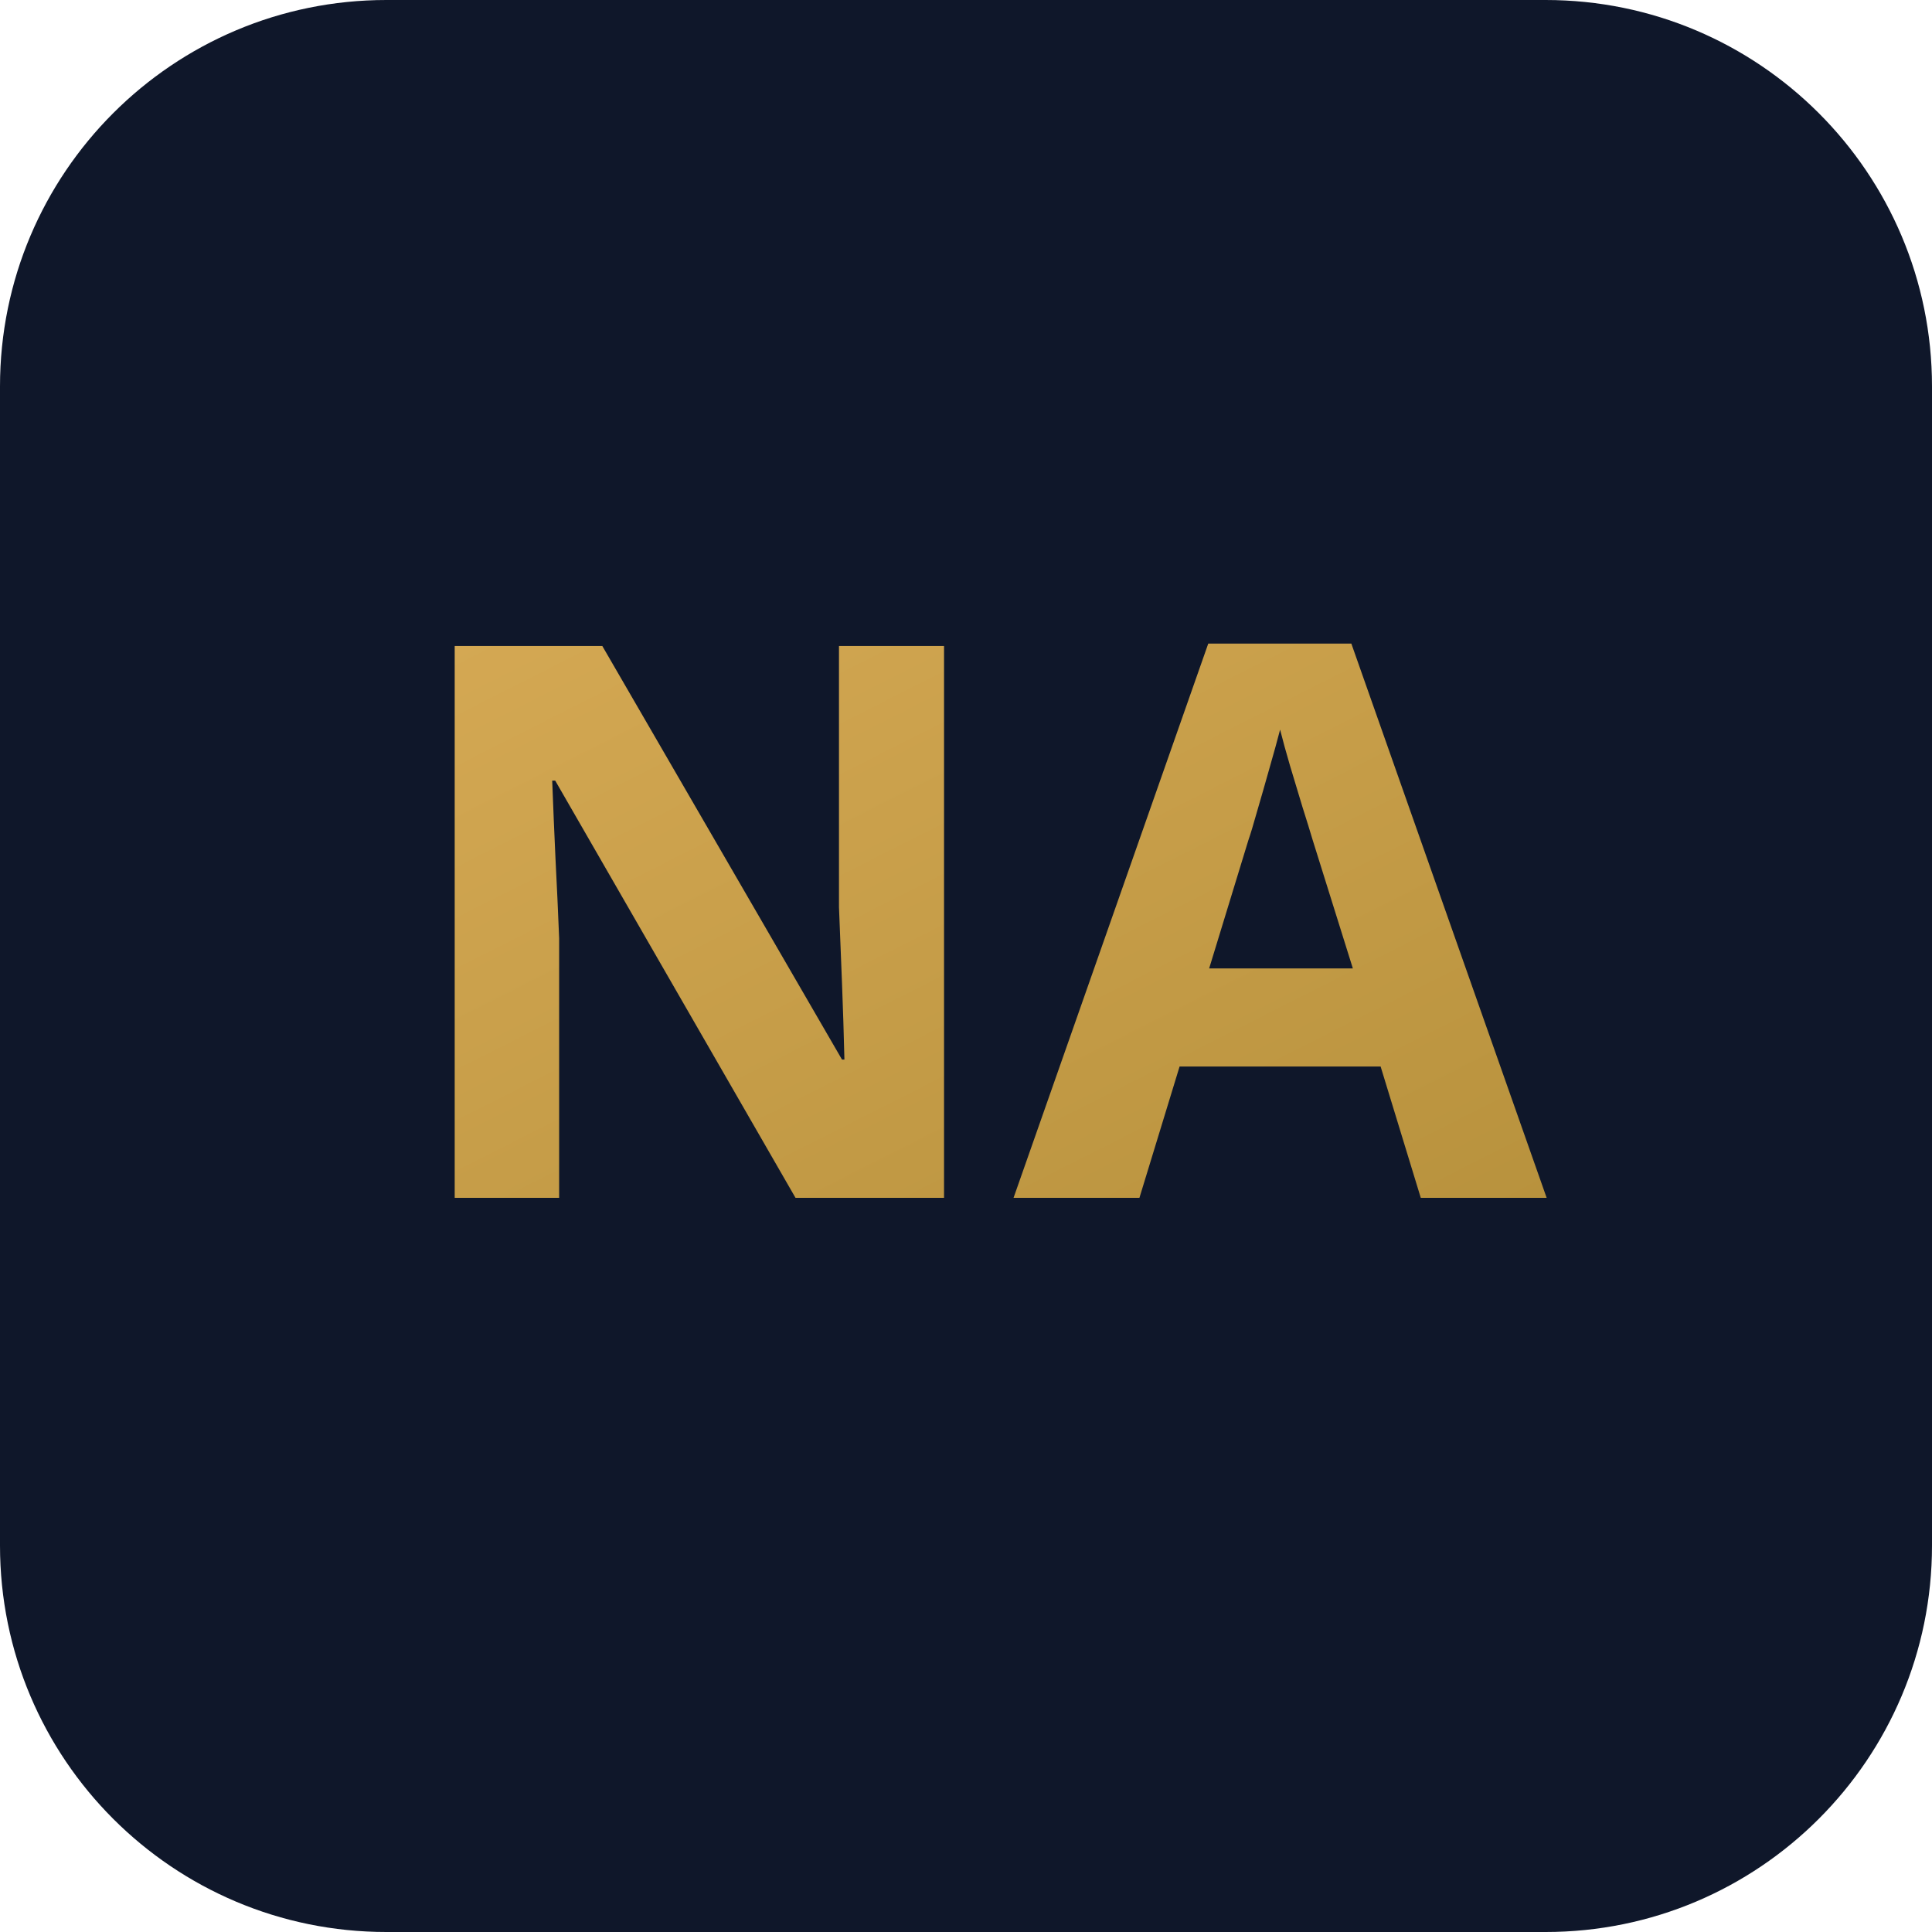
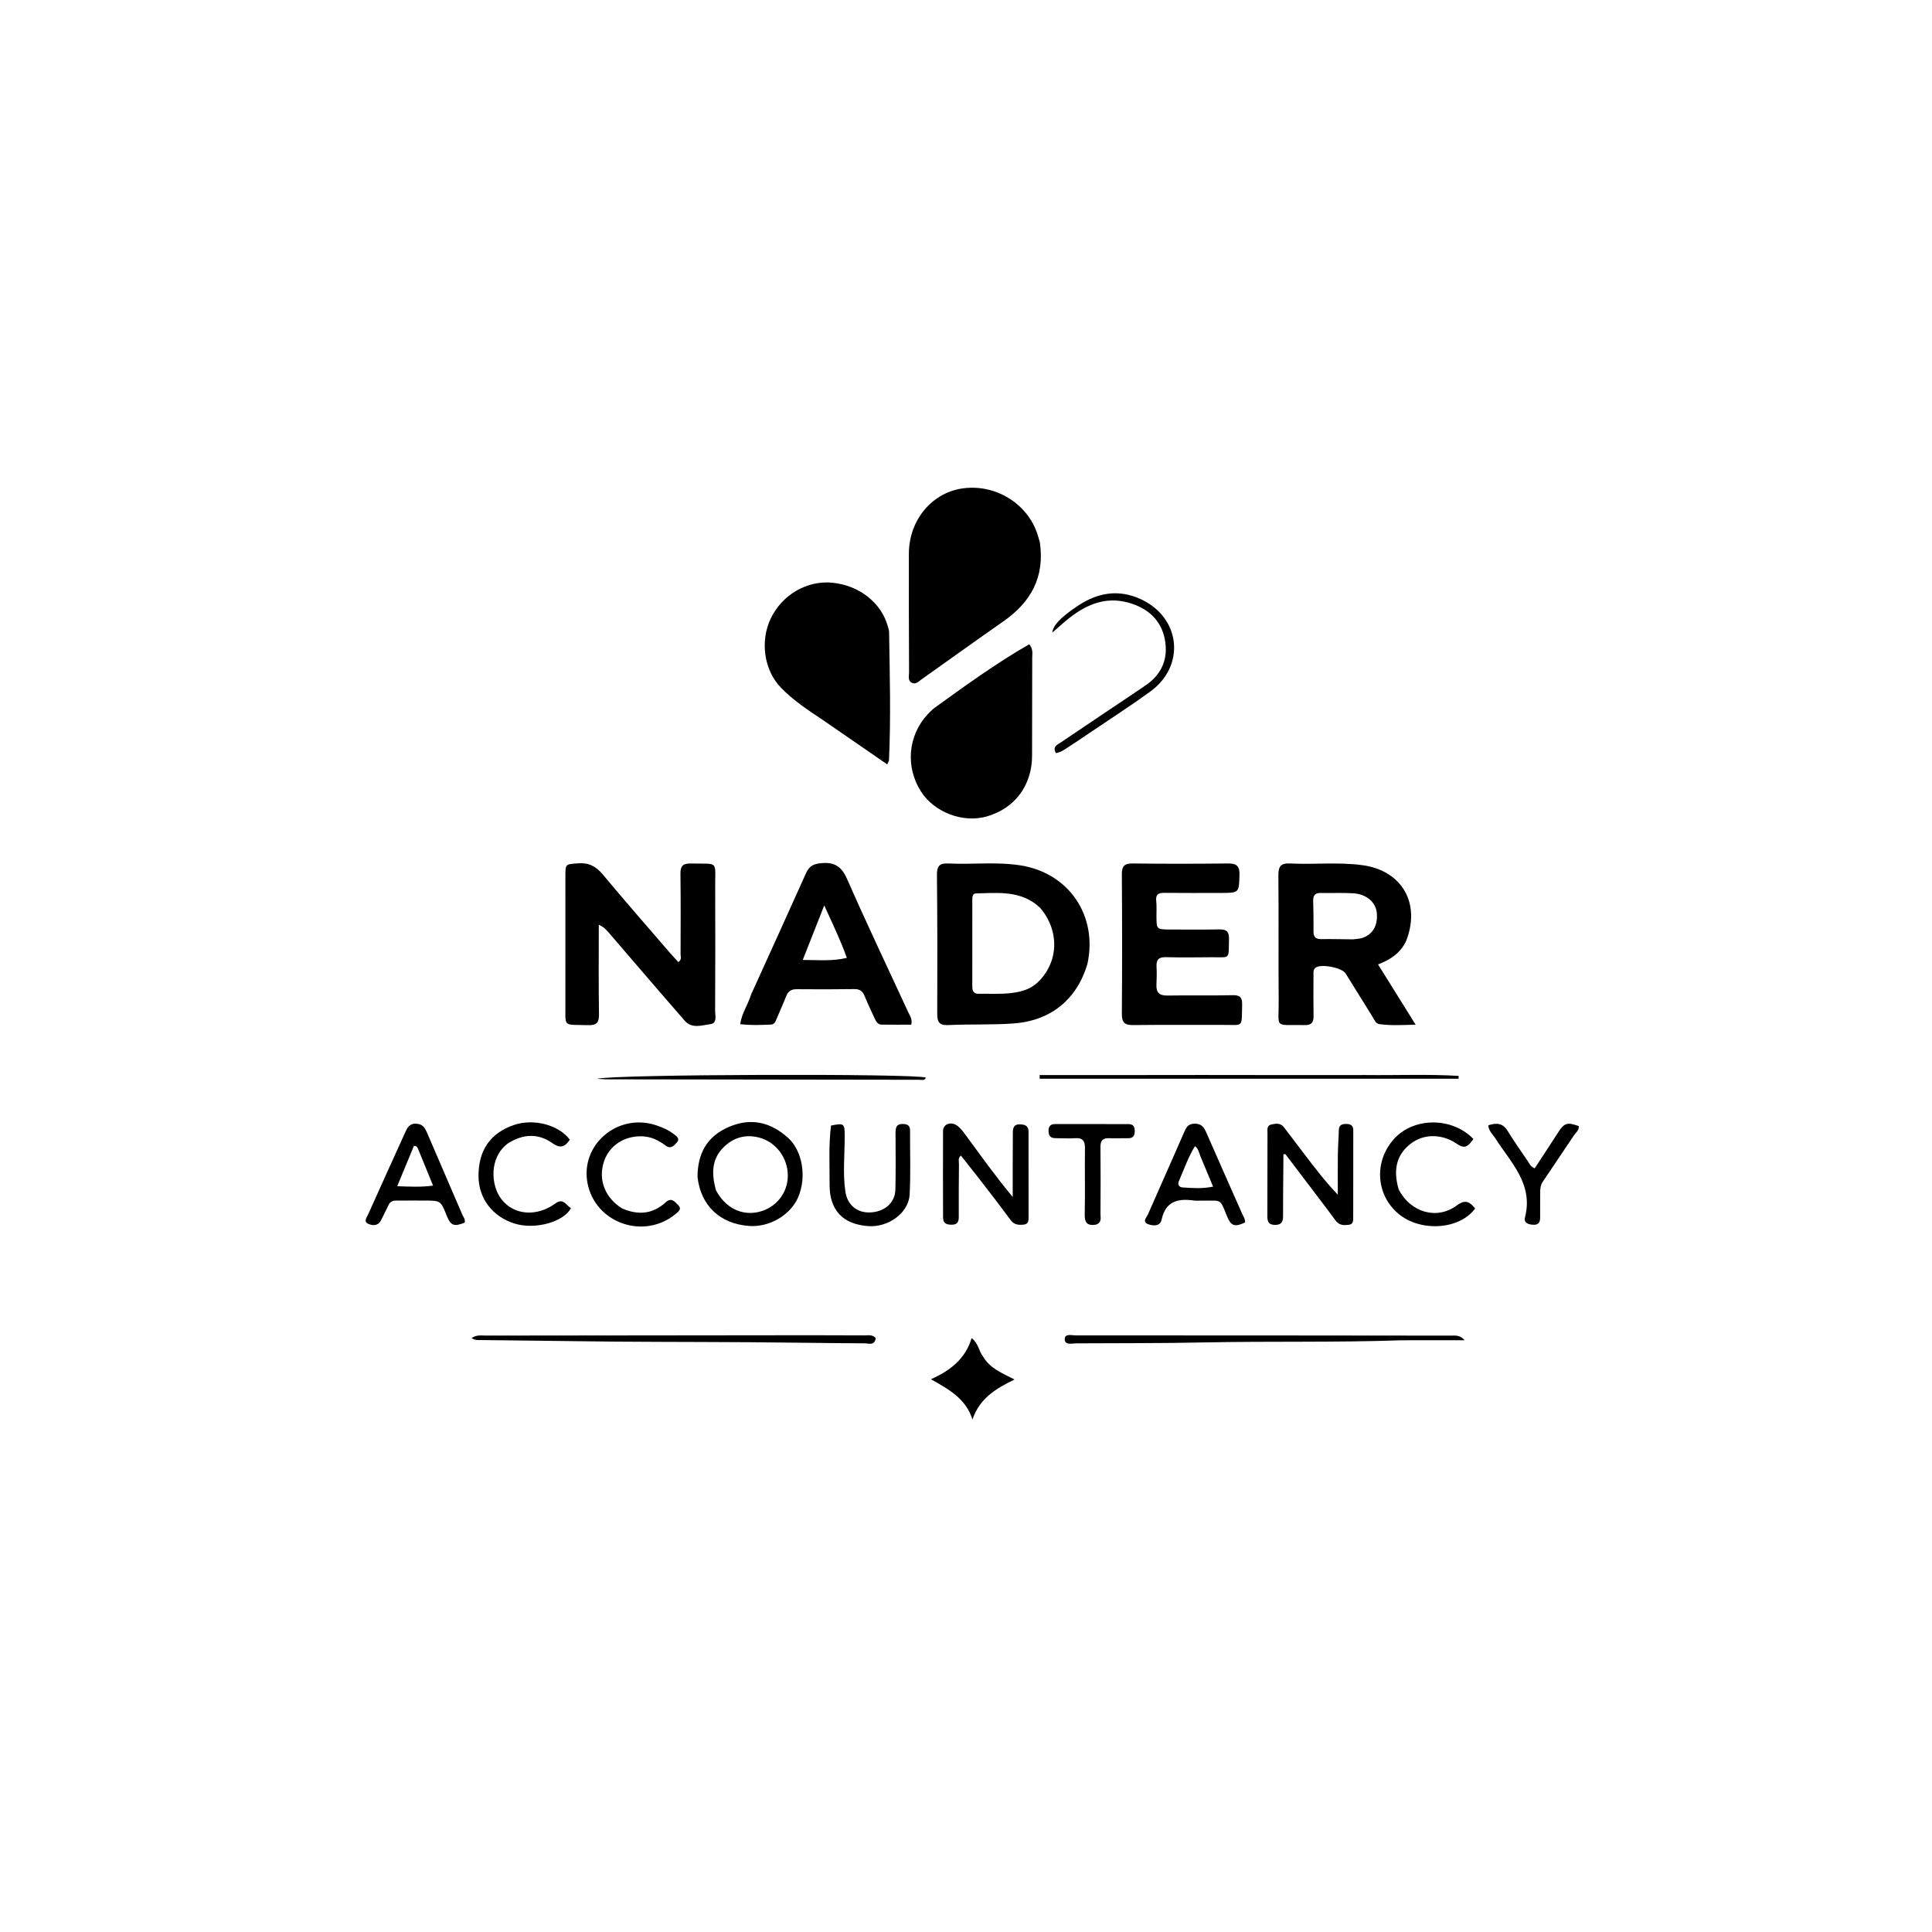
- <svg xmlns="http://www.w3.org/2000/svg" viewBox="0 0 100 100">
-   <defs>
-     <linearGradient id="gold-gradient" x1="0%" y1="0%" x2="100%" y2="100%">
-       <stop offset="0%" style="stop-color:#d4a853;stop-opacity:1" />
-       <stop offset="100%" style="stop-color:#b8923d;stop-opacity:1" />
-     </linearGradient>
-   </defs>
-   <rect width="100" height="100" rx="20" fill="#0f172a" />
-   <text x="50" y="62" font-family="system-ui, sans-serif" font-size="40" font-weight="700" fill="url(#gold-gradient)" text-anchor="middle">NA</text>
+ <svg xmlns="http://www.w3.org/2000/svg" version="1.1" id="Layer_1" x="0px" y="0px" width="100%" viewBox="0 0 1024 1024" enable-background="new 0 0 1024 1024" xml:space="preserve">
+   <path fill="#000000" opacity="1" stroke="none" d=" M551.123,287.337   C553.894,305.96 546.294,319.261 531.669,329.437   C517.192,339.509 502.909,349.86 488.499,360.029   C486.944,361.126 485.287,363.012 483.168,361.84   C481.061,360.674 481.828,358.258 481.821,356.357   C481.741,335.383 481.657,314.408 481.721,293.434   C481.776,275.501 494.123,260.864 510.722,258.79   C528.714,256.543 545.894,267.893 550.437,285.021   C550.607,285.663 550.838,286.289 551.123,287.337  z" />
+   <path fill="#000000" opacity="1" stroke="none" d=" M436.292,381.725   C428.226,376.362 420.428,371.205 413.903,364.471   C404.893,355.173 402.75,339.731 408.564,327.698   C414.616,315.175 427.749,307.563 441.091,308.845   C455.391,310.22 467.182,319.498 470.599,332.08   C470.86,333.04 471.219,334.019 471.235,334.994   C471.589,357.626 472.224,380.26 471.184,402.89   C471.164,403.337 470.833,403.77 470.254,405.14   C458.882,397.3 447.734,389.616 436.292,381.725  z" />
+   <path fill="#000000" opacity="1" stroke="none" d=" M299.666,529.989   C299.668,507.83 299.665,486.171 299.676,464.511   C299.679,457.763 299.728,458.13 306.164,457.589   C311.902,457.107 315.803,459.067 319.45,463.445   C330.961,477.263 342.82,490.793 354.559,504.421   C356.169,506.291 357.864,508.088 359.517,509.916   C361.498,508.662 360.713,507.025 360.717,505.686   C360.76,491.524 360.845,477.36 360.649,463.2   C360.593,459.112 361.891,457.585 366.074,457.678   C381.129,458.012 379.003,455.803 379.064,470.126   C379.156,491.951 379.127,513.778 379.027,535.603   C379.015,538.21 380.292,542.324 376.601,542.802   C372.111,543.383 366.766,545.412 362.96,541.051   C349.38,525.491 335.974,509.779 322.493,494.132   C321.229,492.664 319.904,491.249 317.369,490.147   C317.369,505.873 317.215,521.602 317.468,537.324   C317.54,541.77 316.535,543.506 311.741,543.352   C297.597,542.897 299.891,545.165 299.666,529.989  z" />
+   <path fill="#000000" opacity="1" stroke="none" d=" M494.674,375.651   C511.446,363.535 527.905,351.588 545.51,341.483   C547.727,344.188 547.092,346.433 547.094,348.511   C547.105,365.823 547.009,383.135 547.018,400.448   C547.025,416.186 537.944,428.461 523.018,432.733   C510.338,436.362 495.087,430.534 488.047,419.371   C479.836,406.351 481.25,389.975 491.574,378.701   C492.471,377.721 493.46,376.824 494.674,375.651  z" />
+   <path fill="#000000" opacity="1" stroke="none" d=" M576.341,510.959   C570.573,530.251 556.441,541.148 536.848,542.484   C525.369,543.267 513.892,542.768 502.432,543.315   C497.972,543.529 496.741,541.771 496.759,537.503   C496.866,512.874 496.838,488.244 496.601,463.616   C496.557,459.013 498.022,457.436 502.588,457.659   C515.366,458.285 528.217,456.668 540.954,458.68   C566.525,462.72 581.963,485.345 576.341,510.959  M551.311,481.192   C550.293,480.337 549.334,479.397 548.247,478.641   C538.769,472.053 527.955,473.29 517.348,473.524   C515.404,473.567 515.348,475.451 515.348,476.987   C515.344,492.305 515.366,507.623 515.335,522.941   C515.33,525.323 516.063,526.78 518.729,526.73   C524.221,526.628 529.755,526.989 535.193,526.415   C540.444,525.861 545.639,524.729 549.836,520.818   C560.986,510.424 561.916,493.586 551.311,481.192  z" />
+   <path fill="#000000" opacity="1" stroke="none" d=" M745.208,498.917   C742.1,505.267 736.882,508.684 730.398,511.164   C737.015,521.777 743.304,531.862 750.314,543.105   C743.066,543.292 737.04,543.634 731.03,542.794   C729.082,542.522 728.402,540.396 727.444,538.859   C722.688,531.224 717.964,523.568 713.188,515.945   C711.25,512.851 700.245,510.738 697.331,512.862   C695.887,513.916 696.185,515.545 696.178,517.001   C696.145,524.166 696.094,531.333 696.21,538.498   C696.263,541.79 695.183,543.404 691.61,543.319   C674.893,542.921 677.868,545.788 677.729,529.911   C677.538,507.915 677.782,485.915 677.567,463.92   C677.52,459.158 678.941,457.408 683.798,457.656   C696.594,458.309 709.447,456.809 722.227,458.576   C743.123,461.465 753.175,478.83 745.208,498.917  M717.16,497.87   C718.793,497.635 720.504,497.637 722.045,497.125   C727.711,495.241 730.404,490.385 729.711,483.661   C729.151,478.237 724.253,473.918 717.351,473.468   C711.562,473.09 705.728,473.422 699.918,473.295   C696.744,473.226 695.948,474.883 696.019,477.661   C696.154,482.974 696.252,488.291 696.185,493.604   C696.147,496.555 697.272,497.802 700.29,497.752   C705.602,497.663 710.919,497.82 717.16,497.87  z" />
+   <path fill="#000000" opacity="1" stroke="none" d=" M620.16,492.663   C629.135,492.662 637.634,492.796 646.125,492.604   C649.892,492.518 651.507,493.588 651.399,497.658   C651.098,508.983 652.338,507.248 641.886,507.363   C633.891,507.452 625.89,507.524 617.9,507.322   C614.143,507.227 612.796,508.695 612.991,512.31   C613.161,515.465 613.115,518.645 612.944,521.802   C612.712,526.068 614.486,527.736 618.829,527.659   C630.309,527.456 641.799,527.753 653.275,527.471   C657.338,527.371 658.459,528.727 658.353,532.59   C658.012,545.01 659.517,543.158 647.659,543.215   C632.001,543.292 616.34,543.113 600.684,543.31   C596.221,543.367 594.571,542.06 594.607,537.369   C594.799,512.716 594.772,488.061 594.604,463.407   C594.574,459.05 595.961,457.606 600.342,457.658   C617.164,457.856 633.992,457.849 650.815,457.651   C655.305,457.598 657.1,458.962 656.958,463.629   C656.664,473.271 656.844,473.274 647.035,473.273   C637.04,473.272 627.044,473.354 617.051,473.234   C613.86,473.196 612.452,474.153 612.827,477.564   C613.135,480.363 612.907,483.22 612.947,486.052   C613.04,492.6 613.048,492.6 620.16,492.663  z" />
+   <path fill="#000000" opacity="1" stroke="none" d=" M398.06,527.203   C407.917,505.464 417.669,484.098 427.27,462.664   C428.915,458.993 431.236,457.87 435.269,457.494   C442.479,456.822 446.113,459.35 449.073,466.103   C459.434,489.742 470.578,513.038 481.374,536.487   C482.251,538.391 483.726,540.202 482.965,543.103   C477.814,543.103 472.544,543.164 467.277,543.073   C465.101,543.036 464.25,541.229 463.476,539.546   C461.666,535.612 459.812,531.693 458.154,527.695   C457.117,525.195 455.5,524.202 452.784,524.236   C442.619,524.364 432.45,524.411 422.285,524.295   C419.308,524.261 417.694,525.445 416.649,528.114   C415.071,532.144 413.229,536.07 411.591,540.077   C410.995,541.534 410.401,542.981 408.632,543.049   C403.353,543.254 398.061,543.534 392.316,542.817   C393.158,537.007 396.417,532.582 398.06,527.203  M448.841,507.688   C445.6,498.536 441.388,489.824 436.861,479.897   C432.858,490.066 429.319,499.056 425.49,508.783   C433.804,508.812 441.176,509.542 448.841,507.688  z" />
+   <path fill="#000000" opacity="1" stroke="none" d=" M509.329,612.513   C507.601,613.762 508.282,615.514 508.266,617.07   C508.169,626.393 508.126,635.716 508.166,645.039   C508.177,647.669 507.331,649.126 504.474,649.125   C501.811,649.124 499.846,648.533 499.844,645.343   C499.832,630.026 499.732,614.709 499.832,599.394   C499.857,595.665 504.236,594.167 507.557,596.794   C509.346,598.21 510.762,600.163 512.134,602.029   C519.905,612.596 527.506,623.291 536.758,634.422   C536.758,628.537 536.747,623.807 536.76,619.076   C536.777,612.75 536.821,606.424 536.834,600.097   C536.839,597.622 537.535,595.863 540.491,595.919   C543.129,595.97 545.143,596.631 545.145,599.775   C545.156,615.091 545.167,630.407 545.16,645.724   C545.159,647.328 544.736,648.776 542.845,649.029   C540.11,649.394 537.543,649.234 535.677,646.704   C532.318,642.151 528.913,637.632 525.471,633.142   C520.206,626.277 514.892,619.449 509.329,612.513  z" />
+   <path fill="#000000" opacity="1" stroke="none" d=" M698.097,633.858   C692.344,626.287 686.811,619 681.278,611.712   C680.925,611.734 680.572,611.757 680.22,611.78   C680.22,613.441 680.23,615.102 680.218,616.763   C680.15,626.095 680.007,635.428 680.043,644.76   C680.056,647.955 678.808,649.286 675.593,649.216   C672.422,649.148 671.722,647.435 671.732,644.697   C671.787,630.031 671.753,615.365 671.79,600.699   C671.794,598.935 671.309,596.623 673.647,596.059   C676.009,595.488 678.643,594.994 680.521,597.473   C684.041,602.121 687.575,606.759 691.105,611.399   C696.714,618.77 702.324,626.139 709.067,633.222   C709.067,626.138 709.002,619.052 709.092,611.969   C709.147,607.644 709.508,603.323 709.604,598.997   C709.665,596.269 711.237,595.72 713.535,595.721   C715.943,595.722 717.278,596.578 717.271,599.2   C717.232,614.699 717.248,630.198 717.231,645.698   C717.229,647.25 717.058,648.835 715.108,649.119   C712.402,649.513 709.81,649.531 707.917,646.934   C704.776,642.626 701.522,638.401 698.097,633.858  z" />
+   <path fill="#000000" opacity="1" stroke="none" d=" M369.7,623.855   C369.741,611.249 374.78,602.299 386.221,597.333   C397.99,592.225 408.409,594.762 417.634,603.02   C425.391,609.965 427.62,623.968 423.036,634.584   C418.953,644.042 407.752,650.589 397.028,649.787   C381.679,648.64 371.447,639.098 369.7,623.855  M379.439,630.773   C384.31,640.147 393.174,644.592 402.397,642.284   C411.421,640.027 417.559,632.252 417.557,623.078   C417.556,613.601 411.163,605.11 402.089,602.866   C394.898,601.087 388.546,603.009 383.368,608.216   C377.142,614.477 377.096,622.088 379.439,630.773  z" />
+   <path fill="#000000" opacity="1" stroke="none" d=" M658.207,642.952   C658.94,644.827 660.132,646.149 659.896,647.929   C654.496,650.51 652.439,649.84 650.347,644.626   C646.436,634.881 647.487,636.541 637.728,636.344   C636.064,636.31 634.372,636.527 632.74,636.297   C624.301,635.108 617.77,636.636 615.68,646.456   C614.903,650.106 611.14,649.789 608.571,648.853   C605.168,647.614 607.713,645.297 608.474,643.562   C614.753,629.242 621.141,614.971 627.388,600.637   C628.556,597.955 629.348,595.628 633.122,595.568   C637.002,595.507 638.241,597.691 639.514,600.605   C645.638,614.627 651.866,628.604 658.207,642.952  M636.363,613.106   C635.522,611.234 635.346,608.989 633.355,607.477   C629.73,613.374 627.59,619.694 624.934,625.774   C624.047,627.803 624.763,629.234 626.846,629.37   C631.911,629.7 637.017,630.138 642.953,628.943   C640.683,623.501 638.661,618.65 636.363,613.106  z" />
+   <path fill="#000000" opacity="1" stroke="none" d=" M206.257,638.04   C204.674,641.216 203.343,644.085 201.889,646.89   C200.411,649.74 197.744,649.704 195.383,648.743   C192.422,647.538 194.377,645.316 195.097,643.705   C201.555,629.265 208.102,614.864 214.644,600.462   C215.815,597.883 216.818,595.4 220.624,595.586   C224.258,595.764 225.328,598.001 226.487,600.712   C232.643,615.1 238.884,629.452 245.06,643.831   C245.631,645.161 246.755,646.373 246.276,648.015   C240.675,650.308 238.875,649.609 236.767,644.335   C233.571,636.335 233.571,636.334 225.02,636.324   C220.521,636.319 216.023,636.282 211.525,636.332   C209.741,636.352 207.79,635.95 206.257,638.04  M221.713,609.247   C221.24,608.454 221.178,607.244 219.383,607.362   C216.563,614.167 213.683,621.118 210.535,628.714   C217.373,628.947 223.215,629.277 229.531,628.385   C226.833,621.796 224.391,615.835 221.713,609.247  z" />
+   <path fill="#000000" opacity="1" stroke="none" d=" M440.457,596.576   C447.411,595.139 447.664,595.561 447.705,601.765   C447.771,611.727 446.603,621.703 448.082,631.655   C449.107,638.544 454.205,642.896 461.17,642.62   C468.821,642.317 474.396,637.549 474.569,630.563   C474.816,620.583 474.682,610.593 474.659,600.607   C474.653,597.848 474.958,595.604 478.599,595.731   C480.987,595.814 482.365,596.537 482.35,599.177   C482.288,610.494 482.732,621.835 482.128,633.121   C481.603,642.906 470.79,650.664 460.122,649.865   C446.668,648.856 439.61,641.374 439.705,627.824   C439.778,617.523 439.124,607.208 440.457,596.576  z" />
+   <path fill="#000000" opacity="1" stroke="none" d=" M741.324,630.393   C747.669,642.708 761.648,646.726 772.169,638.883   C776.824,635.413 779.086,637.182 781.846,640.499   C773.767,651.735 753.078,653.154 741.317,643.419   C729.127,633.328 728.113,615.287 739.07,603.429   C749.603,592.03 769.826,592.074 780.936,603.712   C778.695,606.651 776.969,609.584 772.333,606.357   C764.371,600.815 754.755,600.909 748.027,605.932   C740.422,611.611 738.149,619.607 741.324,630.393  z" />
+   <path fill="#000000" opacity="1" stroke="none" d=" M329.701,640.478   C338.303,644.214 346.012,643.478 352.746,637.307   C355.85,634.463 357.525,636.853 359.361,638.623   C361.605,640.787 359.666,642.119 358.108,643.414   C341.421,657.284 315.62,648.367 311.431,627.285   C307.379,606.897 327.223,589.829 347.458,596.318   C350.953,597.439 354.298,598.872 357.23,601.181   C358.741,602.372 360.522,603.526 358.75,605.53   C357.273,607.2 355.531,609.222 352.835,607.213   C349.174,604.486 345.251,602.475 340.542,602.28   C330.948,601.882 322.87,607.158 320.072,615.757   C316.983,625.253 320.582,634.78 329.701,640.478  z" />
+   <path fill="#000000" opacity="1" stroke="none" d=" M269.139,606.079   C259.227,613.427 260.038,628.208 265.747,635.585   C272.4,644.182 284.558,645.05 294.422,637.812   C298.589,634.754 300.067,638.891 302.616,640.329   C298.997,647.448 283.822,652.043 272.568,648.464   C261.091,644.814 253.767,635.307 253.628,623.655   C253.463,609.804 259.814,600.549 272.43,596.256   C282.83,592.718 296.115,596.153 302.025,604.06   C299.567,607.652 297.242,609.053 292.824,605.922   C285.298,600.587 277.246,600.879 269.139,606.079  z" />
+   <path fill="#000000" opacity="1" stroke="none" d=" M521.022,718.952   C524.622,725.182 530.802,727.617 537.724,731.163   C527.511,736.093 519.158,741.348 515.431,752.34   C511.855,741.257 502.943,736.391 493.401,731.026   C503.56,726.485 511.671,720.324 514.972,709.221   C518.7,712.023 518.648,716.009 521.022,718.952  z" />
+   <path fill="#000000" opacity="1" stroke="none" d=" M580.861,649.098   C575.826,649.866 574.831,647.669 574.928,643.415   C575.191,631.78 574.908,620.133 575.042,608.494   C575.086,604.68 573.813,602.994 569.836,603.268   C566.362,603.507 562.856,603.248 559.363,603.254   C556.857,603.258 555.799,602.006 555.75,599.558   C555.701,597.119 556.65,595.763 559.201,595.766   C572.172,595.782 585.144,595.801 598.116,595.802   C600.748,595.803 601.491,597.231 601.435,599.646   C601.377,602.109 600.423,603.331 597.862,603.282   C594.537,603.219 591.204,603.425 587.886,603.268   C584.389,603.103 583.231,604.646 583.266,608.027   C583.388,619.834 583.359,631.643 583.278,643.451   C583.264,645.443 584.142,647.948 580.861,649.098  z" />
+   <path fill="#000000" opacity="1" stroke="none" d=" M819.274,610.316   C821.648,606.668 823.806,603.312 825.995,599.976   C829.169,595.137 830.733,594.687 836.773,596.861   C837.024,599.131 835.176,600.34 834.114,601.928   C828.659,610.081 823.195,618.227 817.694,626.348   C816.501,628.109 816.314,630.031 816.322,632.056   C816.339,636.38 816.269,640.706 816.307,645.03   C816.328,647.506 815.797,649.269 812.742,649.147   C810.079,649.039 807.527,648.183 808.28,645.242   C812.844,627.419 800.64,616.077 792.431,603.162   C791.13,601.115 789.038,599.476 788.823,596.428   C792.922,595.158 796.362,595.007 799.017,599.314   C802.329,604.688 805.961,609.866 809.53,615.078   C810.525,616.531 811.153,618.375 813.437,619.241   C815.304,616.384 817.188,613.5 819.274,610.316  z" />
+   <path fill="#000000" opacity="1" stroke="none" d=" M743.091,710.37   C707.652,711.614 672.675,710.781 637.724,711.523   C615.245,712.001 592.775,711.866 570.302,712   C568.112,712.013 564.245,713.169 564.34,709.645   C564.419,706.687 568.104,707.791 570.217,707.791   C636.324,707.774 702.431,707.827 768.538,707.908   C771.133,707.911 773.863,707.403 776.29,710.367   C765.386,710.367 754.482,710.367 743.091,710.37  z" />
+   <path fill="#000000" opacity="1" stroke="none" d=" M464.157,709.2   C463.565,713.414 460.407,712.002 458.292,711.992   C438.15,711.897 418.009,711.544 397.867,711.406   C365.399,711.183 332.925,711.317 300.462,710.793   C285.315,710.549 270.168,710.484 255.022,710.258   C253.557,710.236 252.019,710.532 249.941,709.241   C252.495,707.365 255.112,707.885 257.49,707.881   C309.775,707.8 362.059,707.755 414.344,707.717   C428.997,707.707 443.65,707.716 458.303,707.778   C460.232,707.786 462.342,707.209 464.157,709.2  z" />
+   <path fill="#000000" opacity="1" stroke="none" d=" M571.212,321.135   C581.971,313.939 593.049,312.233 604.662,317.586   C625.817,327.338 628.5,352.86 609.69,366.53   C599.186,374.164 588.237,381.185 577.481,388.471   C574.035,390.806 570.587,393.139 567.098,395.408   C564.775,396.918 562.535,398.664 559.699,399.164   C557.648,395.661 560.469,394.711 562.205,393.534   C574.89,384.932 587.639,376.423 600.364,367.881   C602.578,366.395 604.773,364.882 606.986,363.396   C615.838,357.455 619.365,349.042 617.36,338.766   C615.34,328.418 608.193,322.33 598.41,319.509   C585.362,315.748 574.626,320.94 564.863,329.083   C562.322,331.202 559.879,333.438 557.794,335.267   C557.977,331.709 561.878,327.366 571.212,321.135  z" />
+   <path fill="#000000" opacity="1" stroke="none" d=" M724,569.793   C740.699,569.988 756.923,569.268 773.1,570.25   C773.091,570.753 773.083,571.256 773.074,571.759   C699.073,571.759 625.071,571.759 551.07,571.759   C551.053,571.11 551.036,570.461 551.018,569.812   C565.195,569.812 579.371,569.819 593.547,569.81   C608.042,569.801 622.537,569.762 637.031,569.763   C651.359,569.763 665.688,569.807 680.016,569.812   C694.51,569.818 709.005,569.8 724,569.793  z" />
+   <path fill="#000000" opacity="1" stroke="none" d=" M321.5,572.068   C319.777,571.986 318.475,571.919 316.503,571.816   C323.658,569.33 486.501,568.912 490.755,571.174   C490.075,572.885 488.546,572.303 487.39,572.302   C432.234,572.253 377.077,572.166 321.5,572.068  z" />
</svg>
